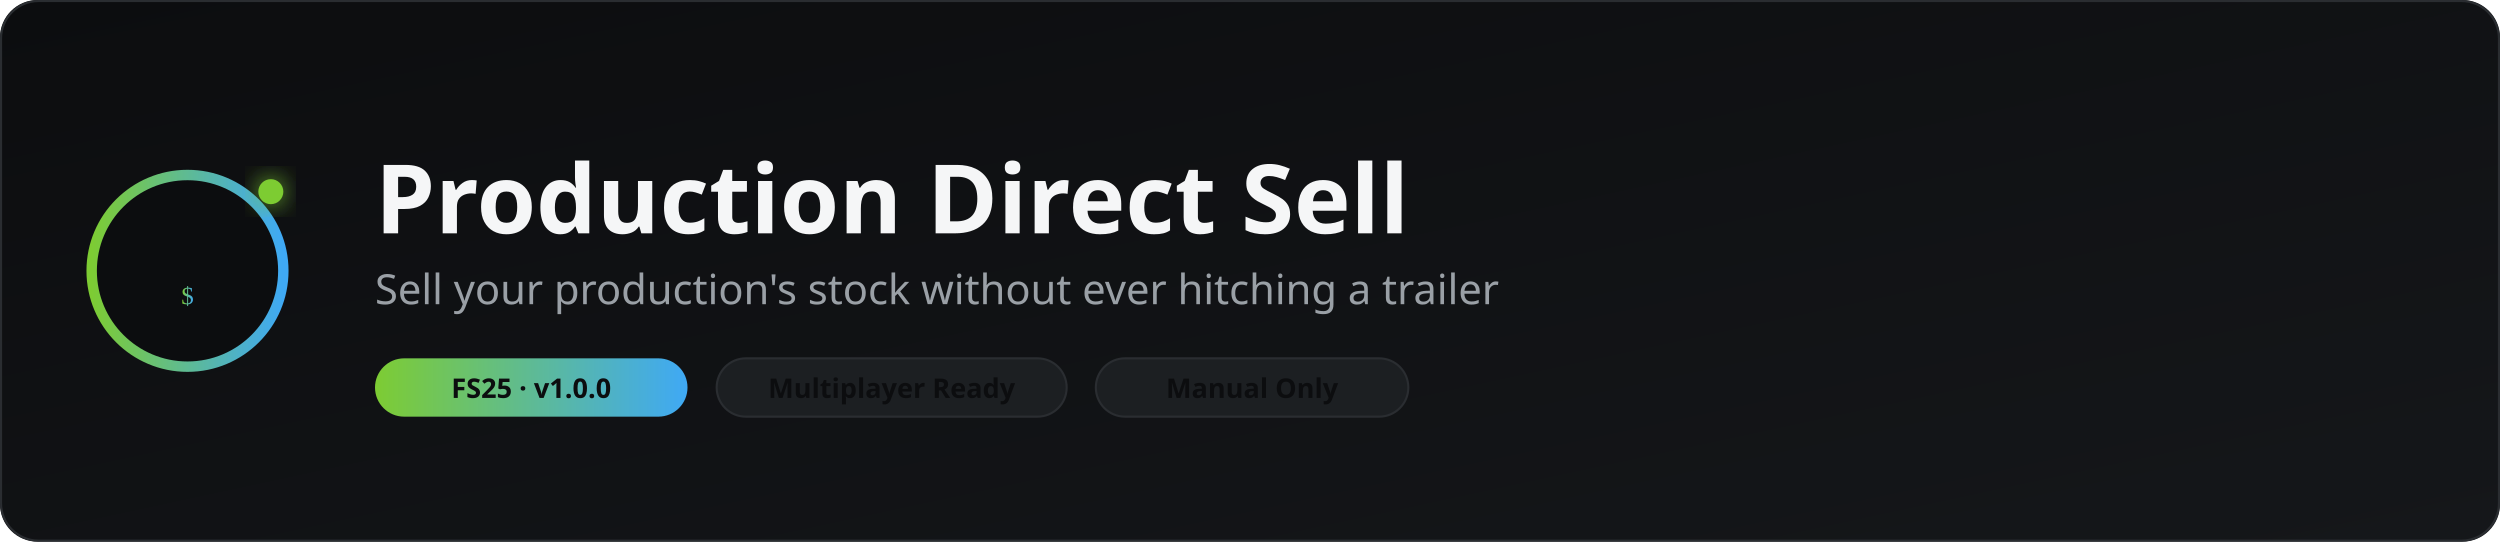
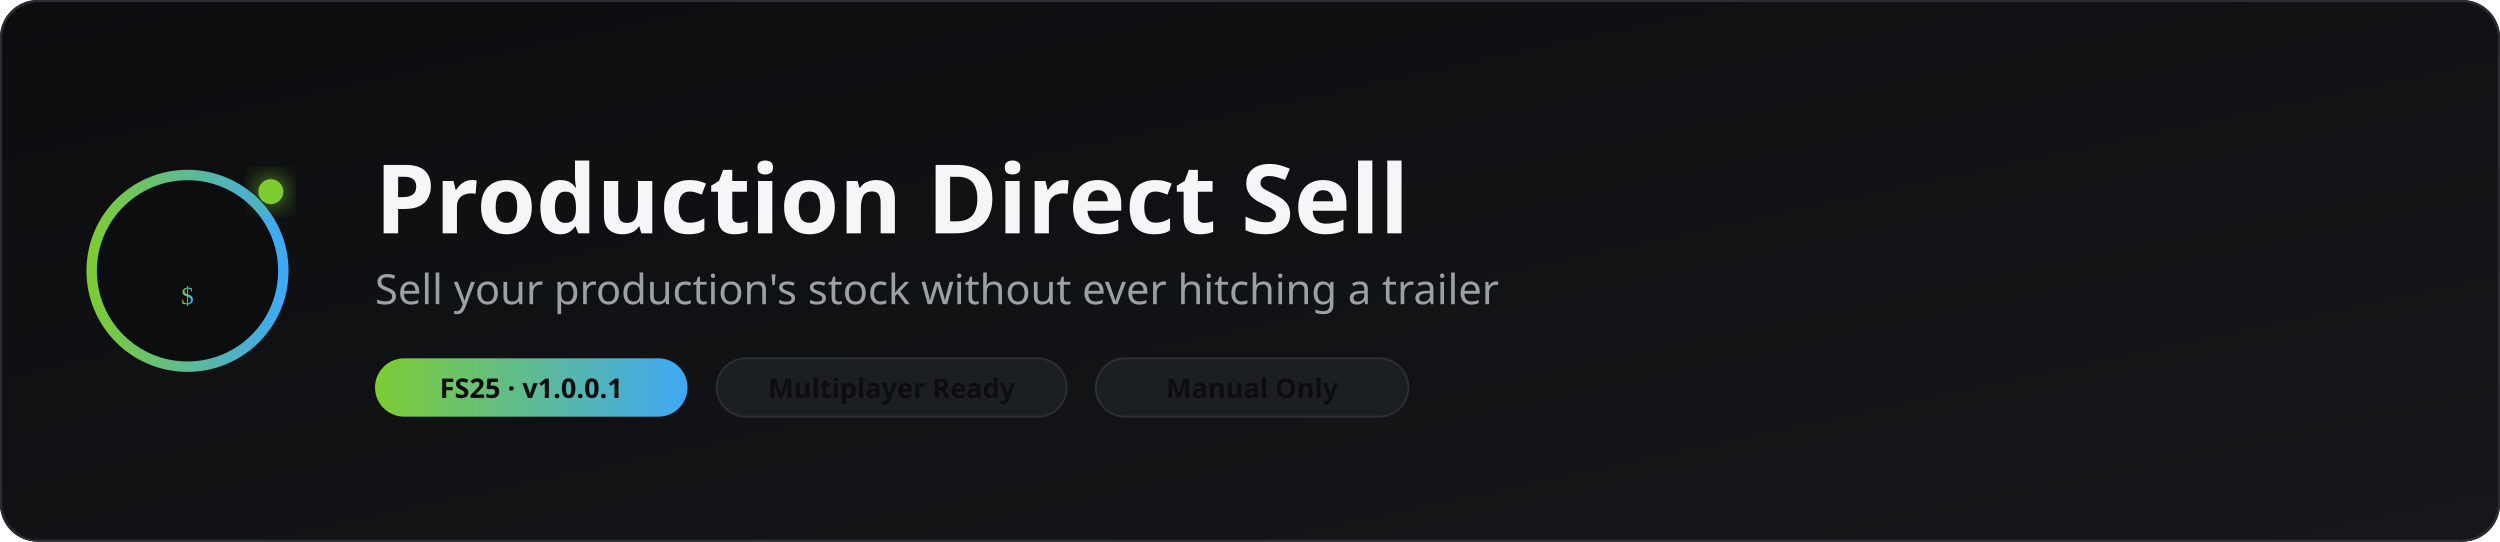
<svg xmlns="http://www.w3.org/2000/svg" width="1200" height="260" viewBox="0 0 1200 260">
  <defs>
    <linearGradient id="bg" x1="0" y1="0" x2="1" y2="1">
      <stop offset="0%" stop-color="#0c0d0f" />
      <stop offset="100%" stop-color="#15171a" />
    </linearGradient>
    <linearGradient id="accent" x1="0" y1="0" x2="1" y2="0">
      <stop offset="0%" stop-color="#7dcc33" />
      <stop offset="100%" stop-color="#3fa9f5" />
    </linearGradient>
    <filter id="glow" x="-50%" y="-50%" width="200%" height="200%">
      <feGaussianBlur stdDeviation="6" result="blur" />
      <feMerge>
        <feMergeNode in="blur" />
        <feMergeNode in="SourceGraphic" />
      </feMerge>
    </filter>
    <style>
      .title { font: 700 46px "Segoe UI", Verdana, sans-serif; fill: #f5f6f7; }
      .subtitle { font: 400 20px "Segoe UI", Verdana, sans-serif; fill: #9aa0a6; }
      .tag { font: 700 13px "Segoe UI", Verdana, sans-serif; fill: #0c0d0f; }
    </style>
    <clipPath id="clip">
      <rect x="0" y="0" width="1200" height="260" rx="18" />
    </clipPath>
  </defs>
  <rect x="0" y="0" width="1200" height="260" rx="18" fill="url(#bg)" />
  <g clip-path="url(#clip)">
    <rect x="-80" y="0" width="80" height="260" fill="url(#accent)" opacity="0.12" transform="skewX(-20)">
      <animate attributeName="x" values="-80;1200;1200" keyTimes="0;0.85;1" dur="3.2s" repeatCount="indefinite" />
    </rect>
  </g>
  <rect x="0.5" y="0.5" width="1199" height="259" rx="18" fill="none" stroke="#2a2d31" stroke-width="1" />
  <g transform="translate(90,130)">
    <animateTransform attributeName="transform" type="translate" values="90,130; 90,124; 90,130" dur="3s" repeatCount="indefinite" additive="replace" />
    <circle r="46" fill="#0c0d0f" stroke="url(#accent)" stroke-width="5" />
    <text x="0" y="16" text-anchor="middle" font="700 44px Verdana" fill="url(#accent)">$</text>
    <circle cx="40" cy="-38" r="6" fill="#7dcc33" filter="url(#glow)">
      <animate attributeName="r" values="5.5;9;5.5" dur="2.4s" repeatCount="indefinite" />
      <animate attributeName="opacity" values="0.55;1;0.55" dur="2.4s" repeatCount="indefinite" />
    </circle>
  </g>
  <text x="180" y="112" class="title">Production Direct Sell</text>
  <text x="180" y="146" class="subtitle">Sell your production's stock without ever hitching a trailer</text>
  <g transform="translate(180,172)">
    <rect x="0" y="0" width="150" height="28" rx="14" fill="url(#accent)" />
-     <text x="75" y="19" text-anchor="middle" class="tag">FS25 · v1.0.0</text>
+     <text x="75" y="19" text-anchor="middle" class="tag">FS25 · v1.0.0.1</text>
    <rect x="164" y="0" width="168" height="28" rx="14" fill="#1c1f22" stroke="#2a2d31" />
    <text x="248" y="19" text-anchor="middle" class="tag" fill="#f5f6f7">Multiplayer Ready</text>
    <rect x="346" y="0" width="150" height="28" rx="14" fill="#1c1f22" stroke="#2a2d31" />
    <text x="421" y="19" text-anchor="middle" class="tag" fill="#f5f6f7">Manual Only</text>
  </g>
</svg>
